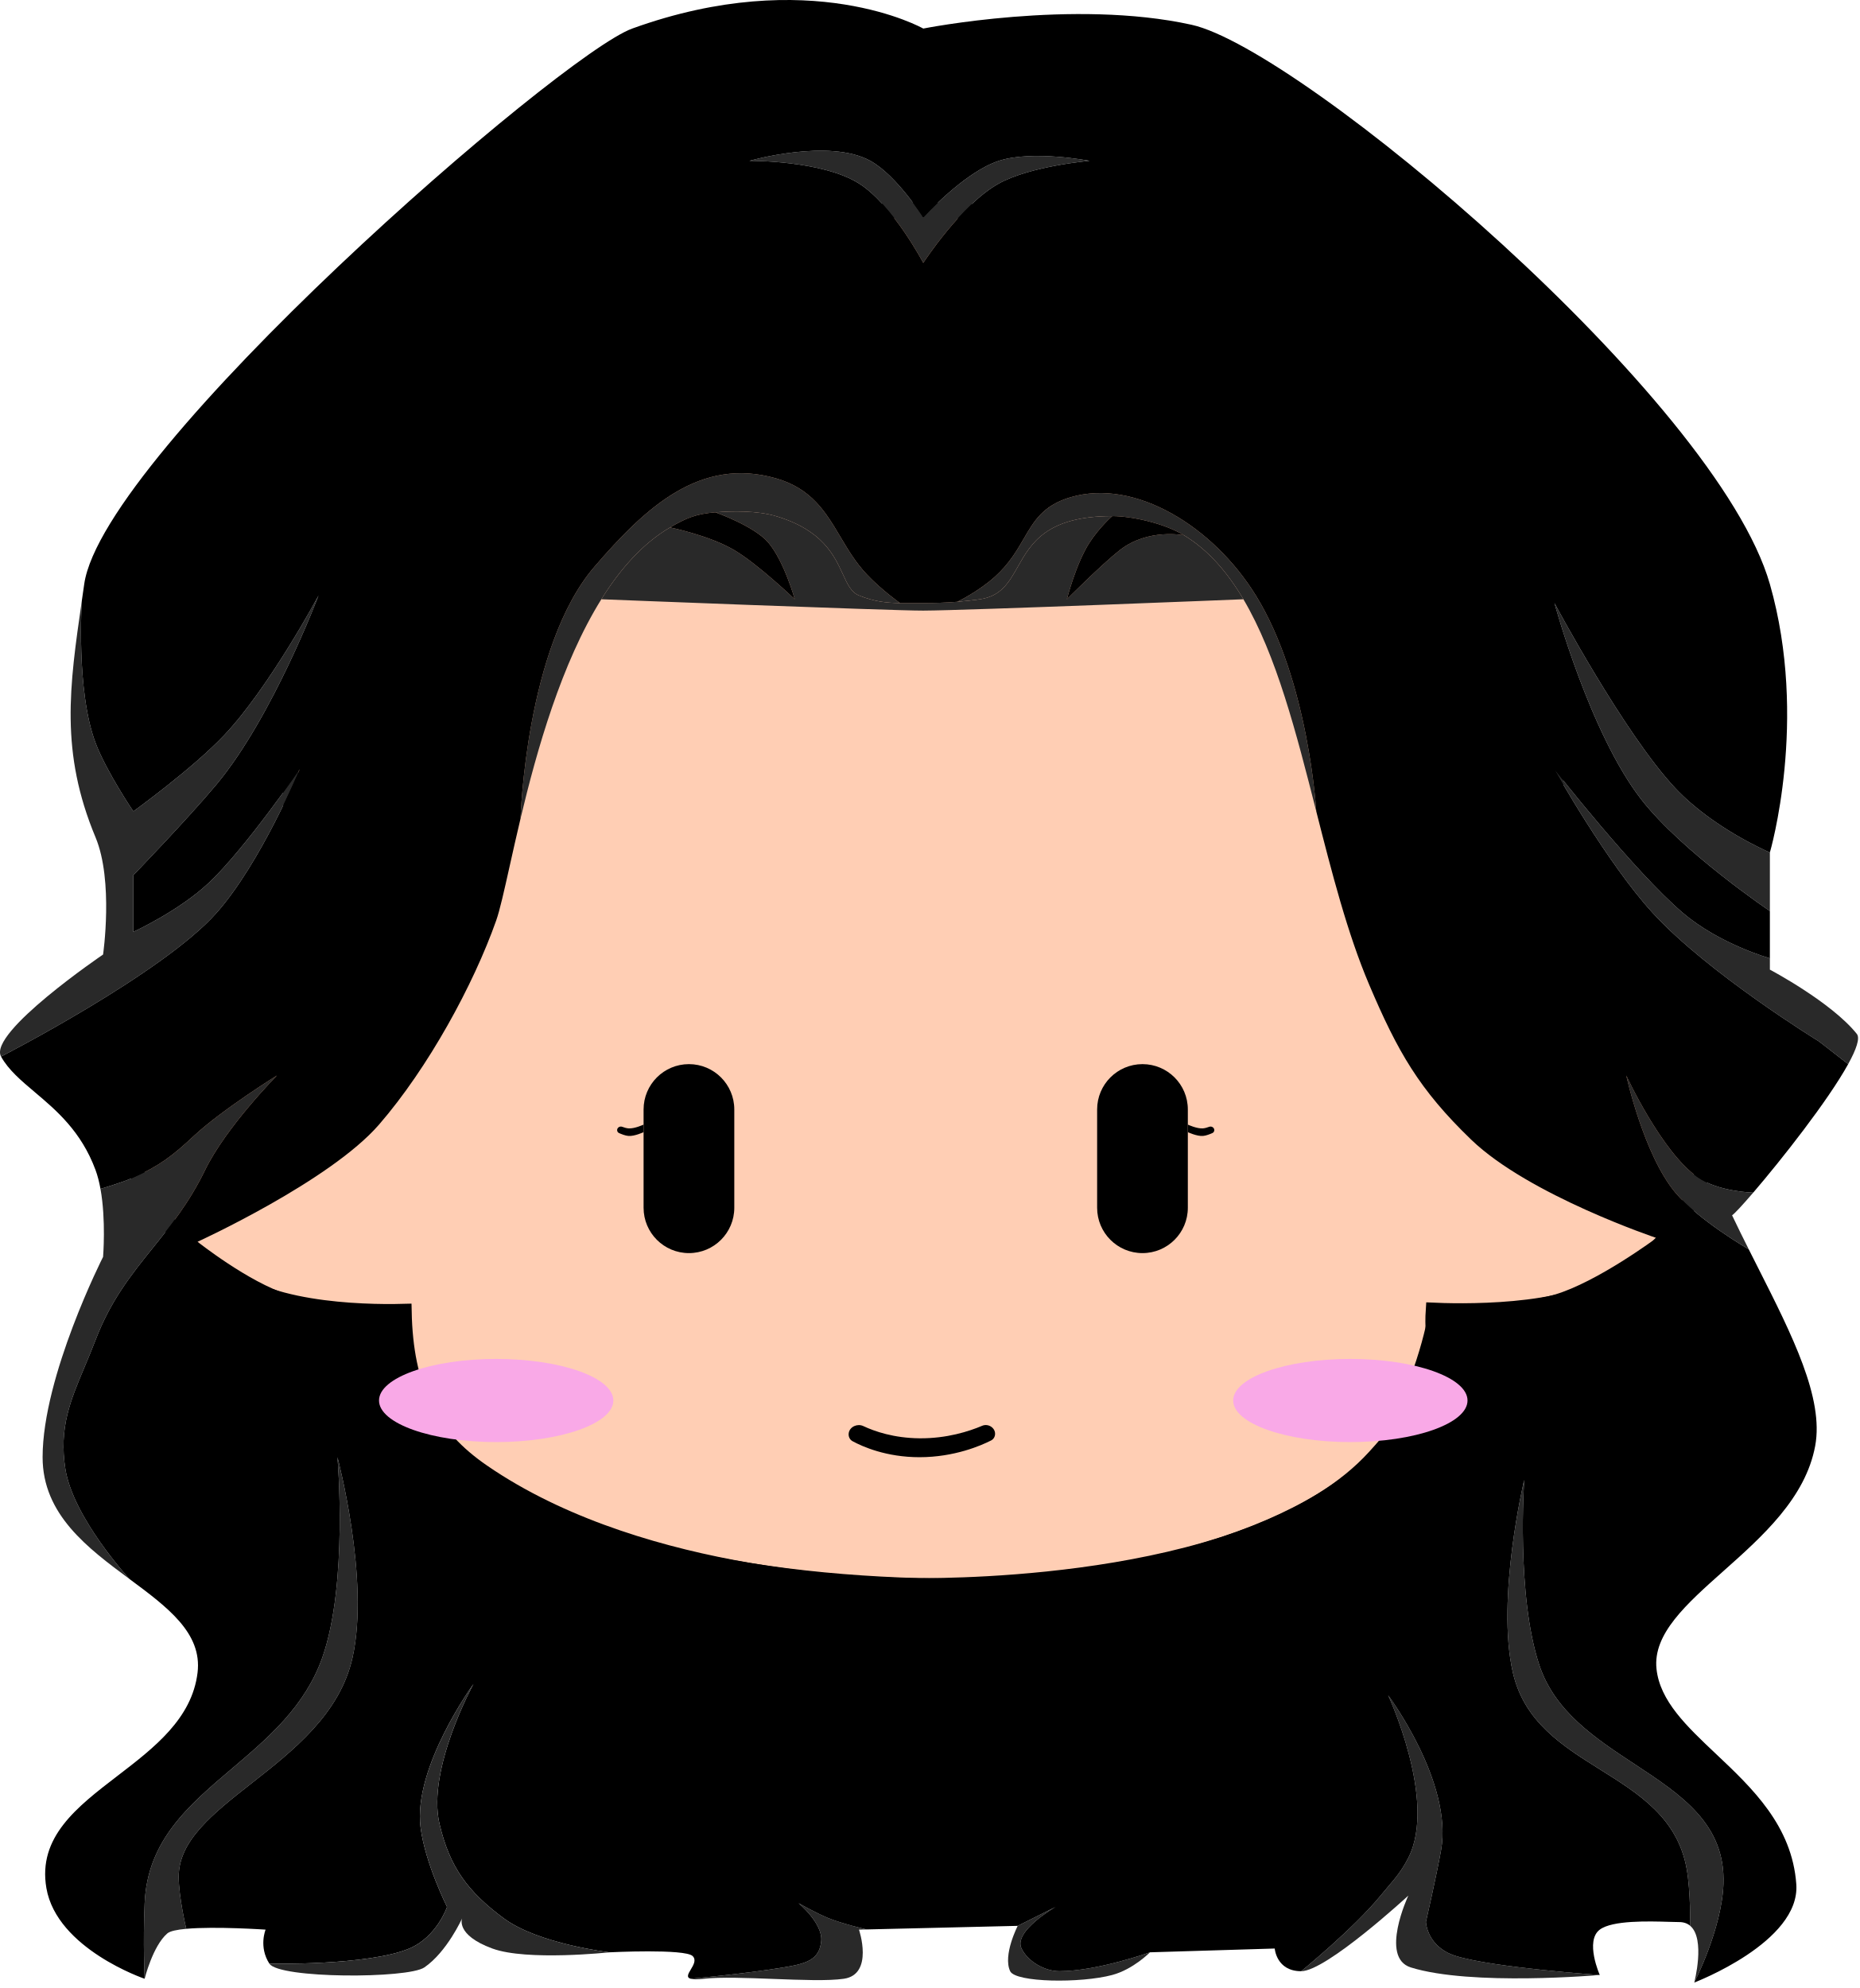
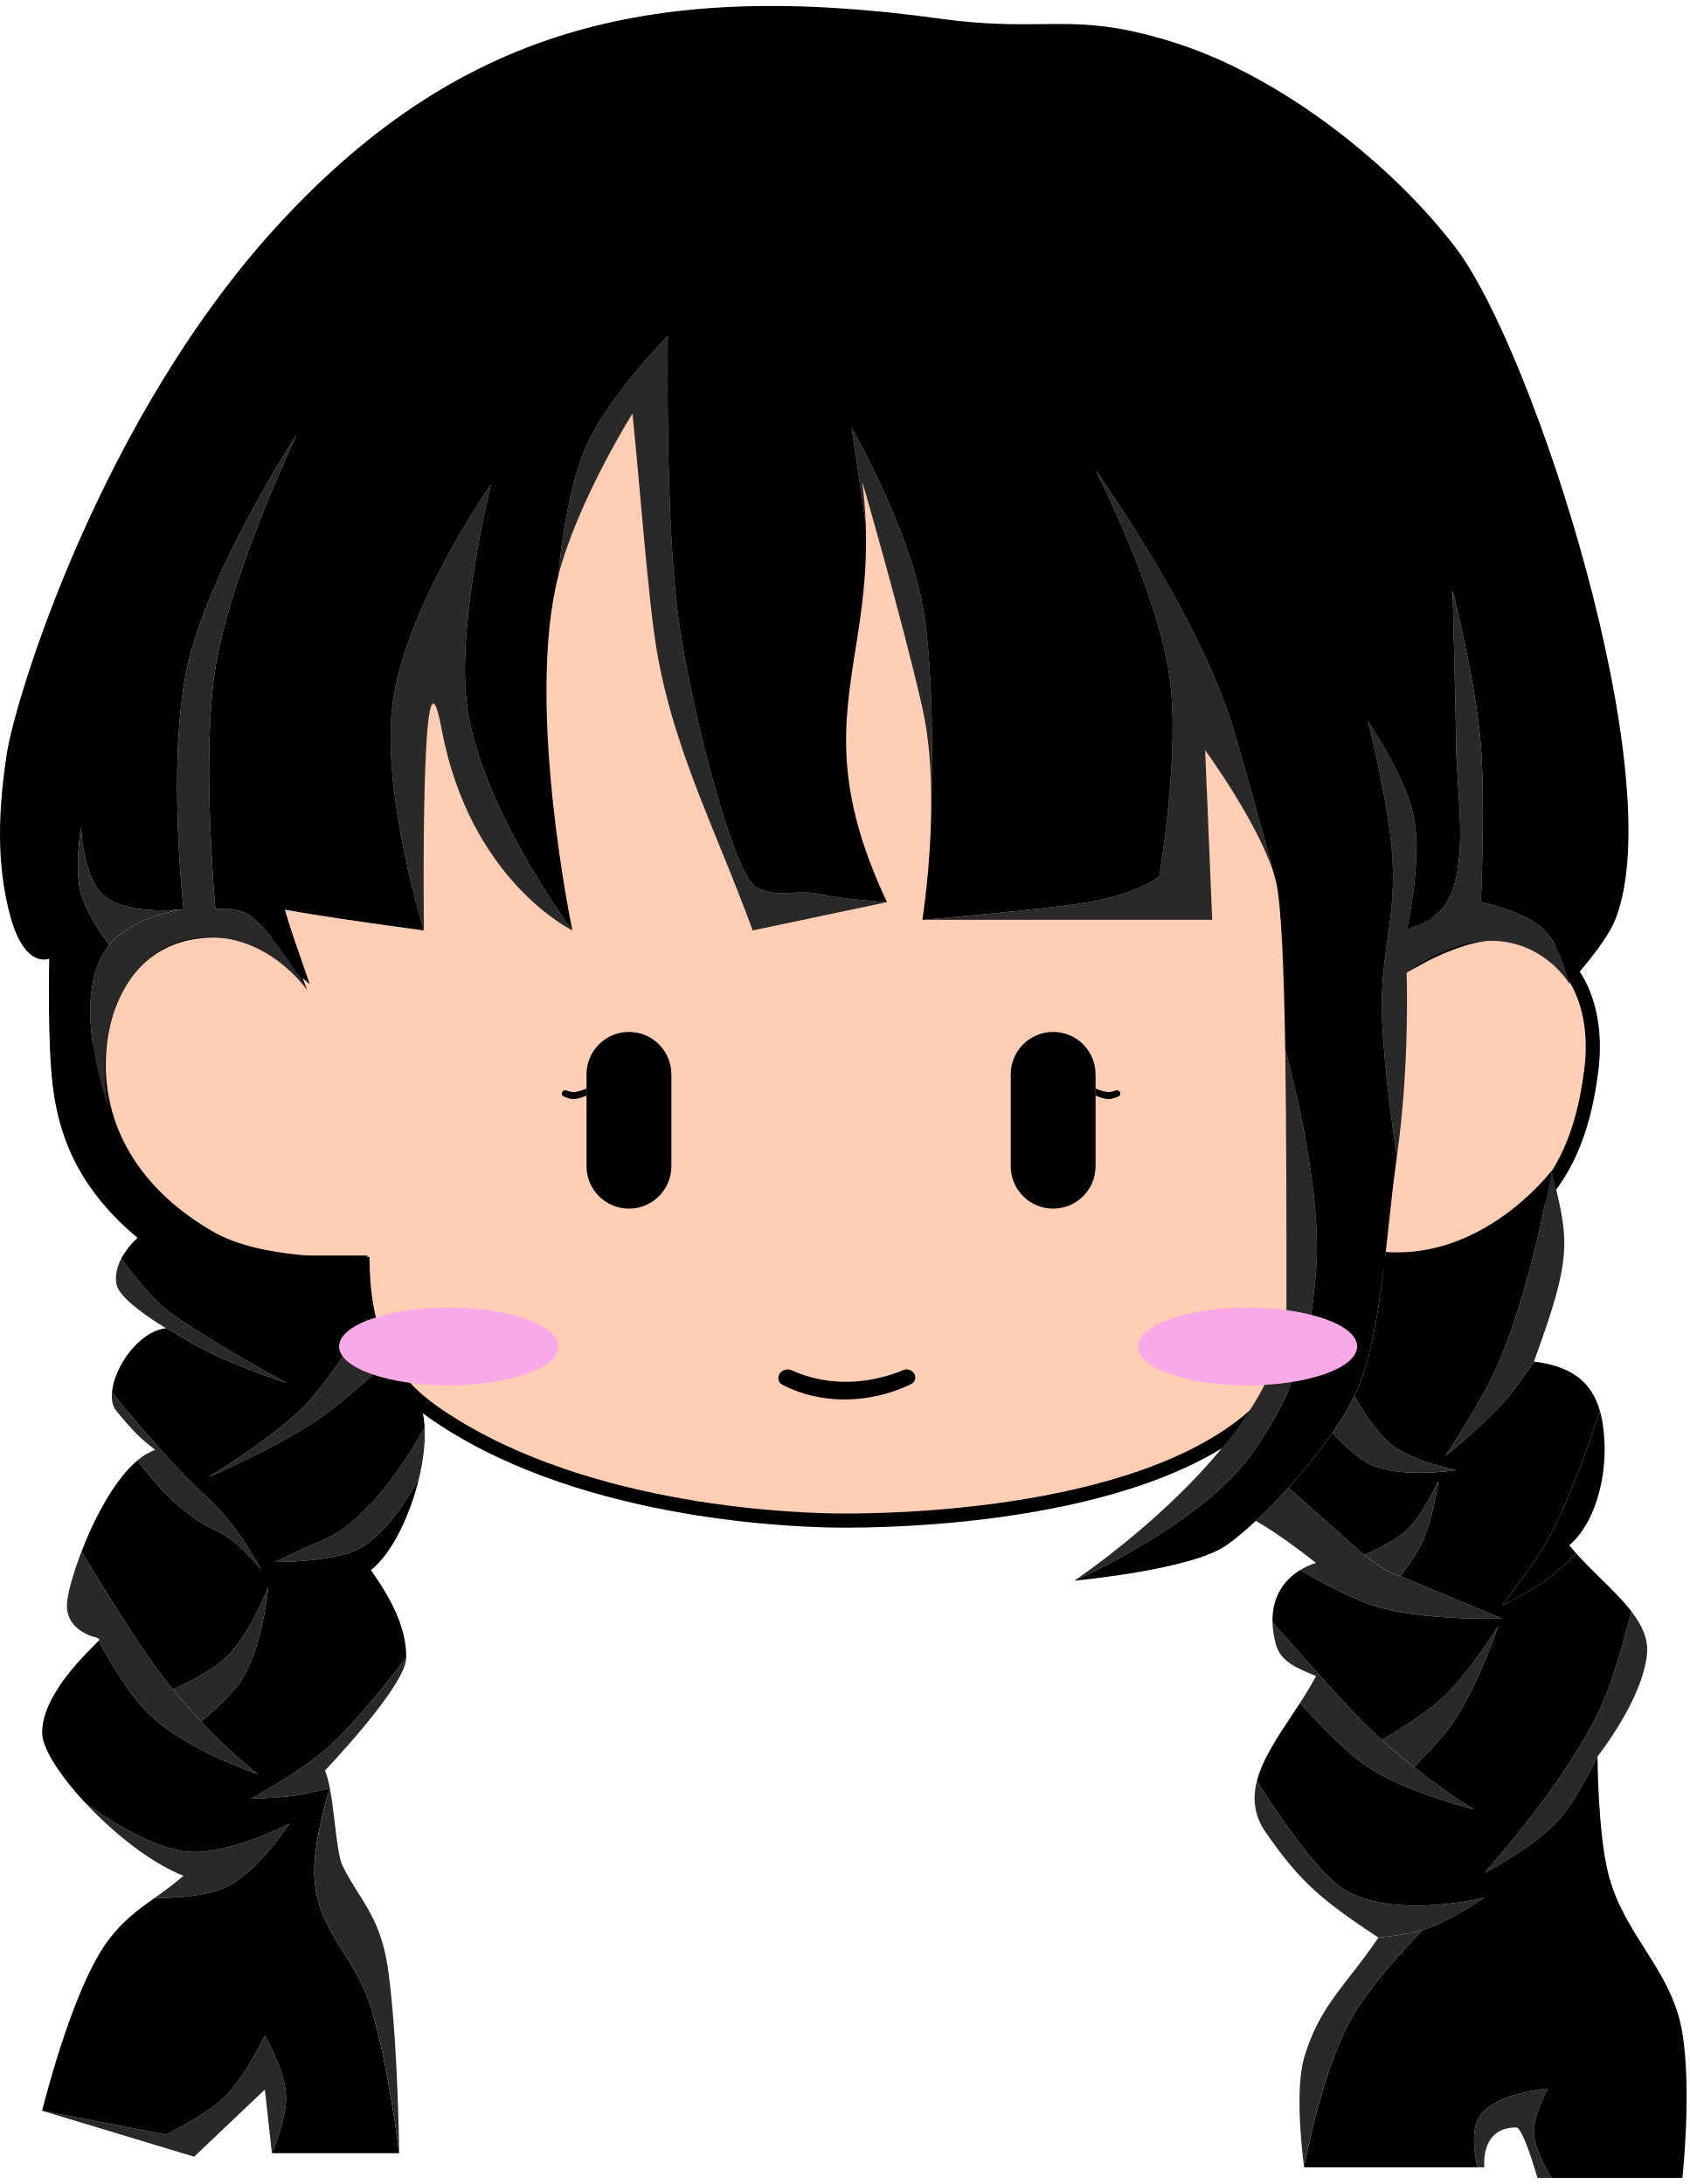
- <svg xmlns="http://www.w3.org/2000/svg" width="246" height="263" viewBox="0 0 246 263" fill="none">
-   <path d="M121.541 27.778C155.549 27.778 179.936 42.318 192.741 61.941L193.516 63.147C208.857 87.478 207.379 110.732 202.331 130.424C203.208 129.941 204.309 129.373 205.535 128.828C208.525 127.498 212.493 126.19 215.811 126.794L216.236 126.877C220.587 127.791 223.633 130.328 225.442 133.75C227.177 137.03 227.752 141.079 227.353 145.235L227.26 146.068C226.596 151.295 225.326 156.187 222.785 160.418C220.313 164.535 216.67 167.977 211.33 170.502L210.808 170.744C206.841 172.539 201.249 173.154 196.756 173.341C194.489 173.436 192.462 173.422 191.002 173.384C190.455 173.37 189.986 173.352 189.614 173.335C189.544 174.379 189.546 175.364 189.628 176.29L189.633 176.352L189.631 176.414C189.39 183.091 186.82 187.158 182.689 191.82L181.843 192.76C173.988 201.375 159.978 205.587 147.562 207.677C135.082 209.778 123.928 209.778 121.541 209.778C119.136 209.778 110.033 209.653 98.89 207.717C88.109 205.844 75.335 202.261 64.87 195.386L63.865 194.71C60.433 192.351 57.804 189.609 56.048 186.003C54.407 182.634 53.56 178.577 53.46 173.489C53.088 173.499 52.627 173.511 52.092 173.515C50.606 173.527 48.544 173.497 46.242 173.333C41.825 173.016 36.361 172.192 32.407 170.091L32.029 169.884C21.704 164.032 16.141 155.201 16.141 145.287L16.154 144.415C16.294 140.052 17.488 135.687 19.977 132.32C22.661 128.69 26.804 126.287 32.523 126.287C37.08 126.287 40.749 128.303 43.243 130.265C43.449 130.427 43.647 130.59 43.838 130.751C40.911 122.39 38.421 114.025 38.43 104.399C38.44 93.061 41.908 80.074 51.955 63.283L52.542 62.331C58.754 52.53 69.556 44.019 81.822 37.906C94.493 31.591 108.84 27.778 121.541 27.778Z" fill="#FFCEB4" stroke="black" stroke-width="2" />
-   <path d="M19.136 261.778C19.136 261.778 20.205 257.436 22.136 255.778C22.496 255.469 23.429 255.28 24.641 255.17C24.641 255.17 23.641 250.998 23.641 248.278C23.641 243.486 28.187 239.918 33.275 235.924C38.806 231.583 44.977 226.739 46.641 219.278C48.955 208.9 44.641 192.778 44.641 192.778C44.641 192.778 46.092 209.49 42.641 219.278C40.349 225.778 35.441 229.94 30.699 233.963C24.976 238.817 19.493 243.468 19.136 251.778C18.906 257.134 19.136 261.778 19.136 261.778Z" fill="#292929" />
-   <path d="M13.636 166.278C13.636 166.278 5.636 182.031 5.636 192.778C5.636 200.373 11.625 204.812 17.138 208.899C17.138 208.899 9.654 200.804 8.641 194.278C7.803 188.887 9.305 185.318 11.188 180.846C11.658 179.727 12.153 178.552 12.641 177.278C14.658 172.007 17.391 168.609 20.198 165.119C22.591 162.144 25.037 159.103 27.141 154.778C29.9 149.104 36.641 142.278 36.641 142.278C36.641 142.278 29.322 146.837 25.641 150.278C22.871 152.866 21.104 154.236 17.641 155.778C15.999 156.508 13.292 157.278 13.292 157.278C14.04 161.405 13.636 166.278 13.636 166.278Z" fill="#292929" />
-   <path d="M13.636 126.278C13.636 126.278 -1.611 136.626 0.14 139.778C0.14 139.778 21.531 128.806 28.641 120.778C34.551 114.105 39.641 101.778 39.641 101.778C39.641 101.778 32.443 112.252 27.641 116.778C23.659 120.529 17.641 123.278 17.641 123.278V115.778C17.641 115.778 24.838 108.339 28.641 103.778C36.078 94.857 42.141 78.778 42.141 78.778C42.141 78.778 35.636 90.947 29.641 97.278C25.435 101.718 17.641 107.34 17.641 107.34C17.641 107.34 14.067 102.06 12.641 98.278C10.034 91.364 10.829 79.444 10.829 79.444C9.177 90.862 7.929 99.481 12.641 110.778C15.046 116.545 13.636 126.278 13.636 126.278Z" fill="#292929" />
-   <path d="M94.641 67.778C96.807 67.606 100.136 67.532 102.641 68.278C108.812 70.114 110.365 73.489 111.5 75.956C112.114 77.29 112.606 78.36 113.641 78.778C115.617 79.577 117.192 79.754 119.07 79.784C119.07 79.784 116.618 78.059 114.641 75.956C113.197 74.421 112.177 72.704 111.181 71.026C109.238 67.755 107.382 64.63 102.641 63.278C92.625 60.422 85.435 67.083 78.641 74.977C69.539 85.551 68.865 108.278 68.865 108.278C71.024 99.222 74.269 87.748 79.553 79.278C82.081 75.226 85.075 71.861 88.641 69.778C90.764 68.537 92.09 67.98 94.641 67.778Z" fill="#292929" />
-   <path d="M147.141 68.278C149.641 68.278 153.96 69.189 156.641 70.816C159.812 72.742 162.361 75.67 164.493 79.278C168.875 86.693 171.494 96.98 174.132 107.34C174.132 107.34 173.141 90.099 166.141 78.778C160.473 69.612 150.141 63.278 141.641 65.778C138.002 66.848 136.814 68.893 135.431 71.274C134.513 72.856 133.508 74.586 131.641 76.278C129.446 78.266 126.641 79.613 126.641 79.613C127.622 79.535 128.609 79.425 129.641 79.278C132.439 78.878 133.48 77.04 134.647 74.977C136.399 71.88 138.438 68.278 147.141 68.278Z" fill="#292929" />
-   <path d="M144.141 71.778C145.498 69.696 147.141 68.278 147.141 68.278C138.438 68.278 136.399 71.88 134.647 74.977C133.48 77.04 132.439 78.878 129.641 79.278C128.609 79.425 127.622 79.535 126.641 79.613C125.17 79.73 123.712 79.778 122.141 79.778C121.697 79.778 121.276 79.781 120.873 79.784C120.232 79.789 119.637 79.793 119.07 79.784C117.192 79.754 115.617 79.577 113.641 78.778C112.606 78.36 112.114 77.29 111.5 75.956C110.365 73.489 108.812 70.114 102.641 68.278C100.136 67.532 96.807 67.606 94.641 67.778C94.641 67.778 99.766 69.581 101.641 71.778C103.738 74.237 105.141 79.278 105.141 79.278C105.141 79.278 100.269 74.623 97.141 72.778C93.815 70.816 88.641 69.778 88.641 69.778C85.075 71.861 82.081 75.226 79.553 79.278C79.553 79.278 117.868 80.793 122.141 80.778C128.141 80.756 164.493 79.278 164.493 79.278C162.361 75.67 159.812 72.742 156.641 70.816C156.641 70.816 151.88 69.848 148.141 72.778C145.74 74.659 141.141 79.278 141.141 79.278C141.141 79.278 142.353 74.52 144.141 71.778Z" fill="#292929" />
-   <path d="M245.641 136.778C242.26 132.561 234.141 128.278 234.141 128.278V126.778C234.141 126.778 227.52 124.927 222.641 120.778C216.223 115.322 205.641 101.778 205.641 101.778C205.641 101.778 212.568 114.149 218.641 120.778C225.975 128.784 240.641 137.778 240.641 137.778L244.497 140.778C245.579 138.817 246.092 137.341 245.641 136.778Z" fill="#292929" />
-   <path d="M234.141 112.778C234.141 112.778 226.678 109.63 221.641 104.278C214.885 97.1 205.641 79.778 205.641 79.778C205.641 79.778 210.314 97.022 217.141 105.778C222.545 112.709 234.141 120.528 234.141 120.528V112.778Z" fill="#292929" />
-   <path d="M122.141 34.778C122.141 34.778 118.101 27.096 113.641 24.278C108.752 21.189 99.141 21.278 99.141 21.278C99.141 21.278 109.671 18.257 115.141 21.278C118.648 23.215 122.141 28.778 122.141 28.778C122.141 28.778 127.499 22.79 132.141 21.278C136.596 19.826 144.141 21.278 144.141 21.278C144.141 21.278 136.37 21.943 132.141 24.278C127.183 27.014 122.141 34.778 122.141 34.778Z" fill="#292929" />
-   <path d="M231.346 165.278C230.6 163.79 229.857 162.288 229.141 160.778C229.466 160.562 230.514 159.436 231.937 157.778C231.937 157.778 227.388 157.673 224.641 155.778C219.819 152.451 215.141 142.278 215.141 142.278C215.141 142.278 217.431 152.741 221.641 157.778C224.712 161.453 231.346 165.278 231.346 165.278Z" fill="#292929" />
-   <path d="M224.136 262.278C224.136 262.278 227.766 255.264 227.997 249.278C228.305 241.318 222.402 237.435 216.231 233.375C211.055 229.97 205.689 226.441 203.641 220.278C200.558 211.006 201.641 195.778 201.641 195.778C201.641 195.778 197.889 211.481 200.141 221.278C201.641 227.804 206.694 230.97 211.709 234.112C216.847 237.33 221.944 240.523 223.141 247.278C223.653 250.167 223.607 254.778 223.607 254.778C225.646 256.529 224.136 262.278 224.136 262.278Z" fill="#292929" />
-   <path d="M186.636 260.278C194.636 262.778 211.636 261.278 211.636 261.278C211.636 261.278 197.72 260.327 192.641 258.778C188.738 257.587 188.641 254.248 188.641 254.248C188.641 254.248 190.057 248.052 190.641 244.778C192.246 235.778 183.641 224.278 183.641 224.278C183.641 224.278 190.155 238.242 186.309 245.778C185.454 247.455 184.638 248.414 183.596 249.638C183.298 249.989 182.982 250.361 182.641 250.778C179.053 255.16 172.136 260.778 172.136 260.778C175.463 260.778 186.309 250.778 186.309 250.778C186.309 250.778 182.469 258.975 186.636 260.278Z" fill="#292929" />
-   <path d="M147.136 261.278C149.921 260.533 152.136 258.278 152.136 258.278C152.136 258.278 145.141 260.778 140.141 260.778C138.218 260.778 135.983 259.507 135.141 257.778C134.026 255.489 139.641 252.278 139.641 252.278L134.636 254.778C134.636 254.778 132.639 258.657 133.636 260.778C134.342 262.278 142.969 262.392 147.136 261.278Z" fill="#292929" />
-   <path d="M111.636 261.778C115.636 261.19 113.636 255.278 113.636 255.278L114.641 255.254C114.641 255.254 111.53 254.537 109.641 253.778C108.02 253.126 105.641 251.778 105.641 251.778C105.641 251.778 108.857 254.437 108.641 256.778C108.407 259.313 106.641 259.778 103.641 260.278C98.662 261.107 91.372 261.778 91.372 261.778C91.686 261.868 92.236 261.878 93.136 261.778C95.331 261.534 98.835 261.668 102.312 261.801C105.964 261.94 109.587 262.079 111.636 261.778Z" fill="#292929" />
-   <path fill-rule="evenodd" clip-rule="evenodd" d="M122.141 3.778C122.141 3.778 142.009 -0.181 157.641 3.278C172.141 6.486 227.145 52.778 234.141 77.278C239.28 95.278 234.141 112.778 234.141 112.778C234.141 112.778 226.678 109.63 221.641 104.278C214.885 97.1 205.641 79.778 205.641 79.778C205.641 79.778 210.314 97.022 217.141 105.778C222.545 112.709 234.141 120.528 234.141 120.528V126.778C234.141 126.778 227.52 124.927 222.641 120.778C216.223 115.322 205.641 101.778 205.641 101.778C205.641 101.778 212.568 114.149 218.641 120.778C225.975 128.784 240.641 137.778 240.641 137.778L244.497 140.778C241.812 145.642 235.619 153.489 231.937 157.778C231.937 157.778 227.388 157.673 224.641 155.778C219.819 152.451 215.141 142.278 215.141 142.278C215.141 142.278 217.431 152.741 221.641 157.778C224.712 161.453 231.346 165.278 231.346 165.278C231.76 166.102 232.175 166.923 232.587 167.738C237.106 176.676 241.303 184.977 240.136 191.278C238.859 198.175 233.147 203.259 227.997 207.842C223.068 212.229 218.654 216.157 219.141 220.778C219.588 225.027 223.137 228.377 227.012 232.034C231.8 236.552 237.086 241.54 237.636 249.278C238.18 256.931 224.136 262.278 224.136 262.278C224.136 262.278 227.766 255.264 227.997 249.278C228.305 241.318 222.402 237.435 216.231 233.375C211.055 229.97 205.689 226.441 203.641 220.278C200.558 211.006 201.641 195.778 201.641 195.778C201.641 195.778 197.889 211.481 200.141 221.278C201.641 227.804 206.694 230.97 211.709 234.112C216.847 237.33 221.944 240.523 223.141 247.278C223.653 250.167 223.607 254.778 223.607 254.778C223.241 254.463 222.761 254.278 222.136 254.278C221.809 254.278 221.36 254.264 220.831 254.248C218.128 254.168 213.309 254.023 211.636 255.278C209.636 256.778 211.636 261.278 211.636 261.278C211.636 261.278 197.72 260.327 192.641 258.778C188.738 257.587 188.641 254.248 188.641 254.248C188.641 254.248 190.057 248.052 190.641 244.778C192.246 235.778 183.641 224.278 183.641 224.278C183.641 224.278 190.155 238.242 186.309 245.778C185.454 247.455 184.638 248.414 183.596 249.638C183.298 249.989 182.982 250.361 182.641 250.778C179.053 255.16 172.136 260.778 172.136 260.778C168.849 260.778 168.636 257.778 168.636 257.778L152.136 258.278C152.136 258.278 145.141 260.778 140.141 260.778C138.218 260.778 135.983 259.507 135.141 257.778C134.026 255.489 139.641 252.278 139.641 252.278L134.636 254.778L114.641 255.254C114.641 255.254 111.53 254.537 109.641 253.778C108.02 253.126 105.641 251.778 105.641 251.778C105.641 251.778 108.857 254.437 108.641 256.778C108.407 259.313 106.641 259.778 103.641 260.278C98.662 261.107 91.372 261.778 91.372 261.778C90.757 261.602 91.047 261.119 91.386 260.554C91.74 259.966 92.147 259.288 91.636 258.778C90.636 257.778 80.636 258.278 80.636 258.278C80.636 258.278 71.254 257.195 66.641 253.778C61.897 250.264 59.488 247.025 58.141 241.278C56.444 234.039 62.641 222.778 62.641 222.778C62.641 222.778 54.607 233.81 55.641 241.778C56.258 246.541 59.141 252.278 59.141 252.278C59.141 252.278 57.785 256.246 54.141 257.778C48.691 260.068 35.636 259.778 35.636 259.778C34.197 257.546 35.136 255.278 35.136 255.278C35.136 255.278 28.486 254.822 24.641 255.17C24.641 255.17 23.641 250.998 23.641 248.278C23.641 243.486 28.187 239.918 33.275 235.924C38.806 231.583 44.977 226.739 46.641 219.278C48.955 208.9 44.641 192.778 44.641 192.778C44.641 192.778 46.092 209.49 42.641 219.278C40.349 225.778 35.441 229.94 30.699 233.963C24.976 238.817 19.493 243.468 19.136 251.778C18.906 257.134 19.136 261.778 19.136 261.778C19.136 261.778 7.519 257.835 6.136 249.778C4.98 243.039 10.158 239.068 15.545 234.935C20.387 231.221 25.398 227.378 26.136 221.278C26.77 216.039 22.151 212.615 17.138 208.899C17.138 208.899 9.654 200.804 8.641 194.278C7.803 188.887 9.305 185.318 11.188 180.846C11.658 179.727 12.153 178.552 12.641 177.278C14.658 172.007 17.391 168.609 20.198 165.119C22.591 162.144 25.037 159.103 27.141 154.778C29.9 149.104 36.641 142.278 36.641 142.278C36.641 142.278 29.322 146.837 25.641 150.278C22.871 152.866 21.104 154.236 17.641 155.778C15.999 156.508 13.292 157.278 13.292 157.278C13.132 156.392 12.918 155.54 12.636 154.778C10.747 149.674 7.457 146.894 4.606 144.486C2.771 142.936 1.119 141.54 0.14 139.778C0.14 139.778 21.531 128.806 28.641 120.778C34.551 114.105 39.641 101.778 39.641 101.778C39.641 101.778 32.443 112.252 27.641 116.778C23.659 120.529 17.641 123.278 17.641 123.278V115.778C17.641 115.778 24.838 108.339 28.641 103.778C36.078 94.857 42.141 78.778 42.141 78.778C42.141 78.778 35.636 90.947 29.641 97.278C25.435 101.718 17.641 107.34 17.641 107.34C17.641 107.34 14.067 102.06 12.641 98.278C10.034 91.364 10.829 79.444 10.829 79.444C10.932 78.733 11.036 78.011 11.141 77.278C13.636 59.778 74.097 7.229 83.641 3.777C107.141 -4.722 122.141 3.778 122.141 3.778ZM101.641 71.778C99.766 69.581 94.641 67.778 94.641 67.778C92.09 67.98 90.764 68.537 88.641 69.778C88.641 69.778 93.815 70.816 97.141 72.778C100.269 74.623 105.141 79.278 105.141 79.278C105.141 79.278 103.738 74.237 101.641 71.778ZM67.419 114.605C67.842 112.71 68.319 110.571 68.865 108.278C68.865 108.278 69.539 85.551 78.641 74.977C85.435 67.083 92.625 60.422 102.641 63.278C107.382 64.63 109.238 67.755 111.181 71.026C112.177 72.704 113.197 74.421 114.641 75.956C116.618 78.059 119.07 79.784 119.07 79.784C119.637 79.793 120.232 79.789 120.873 79.784C121.276 79.781 121.697 79.778 122.141 79.778C123.712 79.778 125.17 79.73 126.641 79.613C126.641 79.613 129.446 78.266 131.641 76.278C133.508 74.586 134.513 72.856 135.431 71.274C136.814 68.893 138.002 66.848 141.641 65.778C150.141 63.278 160.473 69.612 166.141 78.778C173.141 90.099 174.132 107.34 174.132 107.34C176.178 115.378 178.236 123.459 181.136 130.278C184.888 139.099 187.732 144.128 194.636 150.778C202.26 158.121 219.141 163.778 219.141 163.778C219.141 163.778 211.303 169.618 205.641 171.278C199.978 172.938 189.141 172.778 189.141 172.778C189.141 172.778 188.141 180.278 183.641 188.778C177.676 200.044 151.641 209.611 121.641 208.778C94.475 208.023 68.641 201.778 57.641 187.778C54.128 183.307 54.141 172.778 54.141 172.778C54.141 172.778 43.843 173.059 38.141 171.278C32.877 169.633 26.136 164.278 26.136 164.278C26.136 164.278 43.641 156.278 50.141 148.778C56.641 141.278 62.641 130.278 65.641 121.778C66.126 120.404 66.692 117.864 67.419 114.605ZM144.141 71.778C145.498 69.696 147.141 68.278 147.141 68.278C149.641 68.278 153.96 69.189 156.641 70.816C156.641 70.816 151.88 69.848 148.141 72.778C145.74 74.659 141.141 79.278 141.141 79.278C141.141 79.278 142.353 74.52 144.141 71.778ZM113.641 24.278C118.101 27.096 122.141 34.778 122.141 34.778C122.141 34.778 127.183 27.014 132.141 24.278C136.37 21.943 144.141 21.278 144.141 21.278C144.141 21.278 136.596 19.826 132.141 21.278C127.499 22.79 122.141 28.778 122.141 28.778C122.141 28.778 118.648 23.215 115.141 21.278C109.671 18.257 99.141 21.278 99.141 21.278C99.141 21.278 108.752 21.189 113.641 24.278Z" fill="black" />
-   <path d="M65.136 257.778C69.718 259.462 80.636 258.278 80.636 258.278C80.636 258.278 71.254 257.195 66.641 253.778C61.897 250.264 59.488 247.025 58.141 241.278C56.444 234.039 62.641 222.778 62.641 222.778C62.641 222.778 54.607 233.81 55.641 241.778C56.258 246.541 59.141 252.278 59.141 252.278C59.141 252.278 57.785 256.246 54.141 257.778C48.691 260.068 35.636 259.778 35.636 259.778C36.926 261.778 53.943 261.778 56.136 260.278C59.134 258.228 61.136 253.778 61.136 253.778C61.136 253.778 60.205 255.965 65.136 257.778Z" fill="#292929" />
-   <path d="M85.141 146.778C85.141 143.464 87.827 140.778 91.141 140.778C94.454 140.778 97.141 143.464 97.141 146.778V148.778V149.778V159.778C97.141 163.092 94.454 165.778 91.141 165.778C87.827 165.778 85.141 163.092 85.141 159.778V149.778V148.778V146.778Z" fill="black" />
-   <path d="M145.141 146.778C145.141 143.464 147.827 140.778 151.141 140.778C154.454 140.778 157.141 143.464 157.141 146.778V159.778C157.141 163.092 154.454 165.778 151.141 165.778C147.827 165.778 145.141 163.092 145.141 159.778V146.778Z" fill="black" />
-   <path d="M81.141 185.278C81.141 188.315 74.201 190.778 65.641 190.778C57.08 190.778 50.141 188.315 50.141 185.278C50.141 182.24 57.08 179.778 65.641 179.778C74.201 179.778 81.141 182.24 81.141 185.278Z" fill="#F9A9E7" />
-   <path d="M194.141 185.278C194.141 188.315 187.201 190.778 178.641 190.778C170.08 190.778 163.141 188.315 163.141 185.278C163.141 182.24 170.08 179.778 178.641 179.778C187.201 179.778 194.141 182.24 194.141 185.278Z" fill="#F9A9E7" />
-   <path d="M112.288 189.54C112.452 188.72 113.448 188.303 114.205 188.659C115.709 189.366 118.254 190.247 121.641 190.278C125.251 190.311 128.201 189.359 129.938 188.62C130.703 188.295 131.641 188.85 131.641 189.681C131.641 190.051 131.448 190.393 131.118 190.562C129.833 191.217 126.283 192.778 121.641 192.778C117.22 192.778 114.073 191.362 112.786 190.662C112.385 190.443 112.199 189.988 112.288 189.54Z" fill="black" />
-   <path d="M85.141 148.778C85.141 148.778 83.943 149.34 83.141 149.278C82.882 149.258 82.576 149.167 82.308 149.067C81.996 148.952 81.641 149.173 81.641 149.506C81.641 149.673 81.734 149.826 81.886 149.894C82.193 150.032 82.727 150.246 83.141 150.278C83.943 150.34 85.141 149.778 85.141 149.778V148.778Z" fill="black" />
-   <path d="M159.141 149.278C158.338 149.34 157.141 148.778 157.141 148.778V149.778C157.141 149.778 158.338 150.34 159.141 150.278C159.554 150.246 160.088 150.032 160.395 149.894C160.547 149.826 160.641 149.673 160.641 149.506C160.641 149.173 160.285 148.952 159.973 149.067C159.705 149.167 159.399 149.258 159.141 149.278Z" fill="black" />
+ <svg xmlns="http://www.w3.org/2000/svg" width="239" height="309" viewBox="0 0 239 309" fill="none">
+   <path d="M119.363 33.139C153.371 33.139 177.758 47.679 190.563 67.302L191.337 68.508C206.678 92.84 205.201 116.093 200.153 135.785C201.03 135.302 202.13 134.734 203.357 134.189C206.347 132.859 210.315 131.551 213.632 132.156L214.058 132.239C218.408 133.152 221.455 135.689 223.264 139.111C224.999 142.392 225.574 146.44 225.174 150.596L225.082 151.429C224.418 156.656 223.148 161.548 220.607 165.78C218.135 169.896 214.492 173.338 209.152 175.864L208.629 176.105C204.663 177.9 199.071 178.516 194.578 178.702C192.31 178.797 190.284 178.783 188.824 178.745C188.276 178.731 187.808 178.713 187.436 178.697C187.366 179.74 187.368 180.725 187.45 181.651L187.455 181.713L187.453 181.775C187.211 188.452 184.642 192.52 180.511 197.181L179.665 198.121C171.81 206.736 157.8 210.948 145.383 213.038C132.904 215.139 121.75 215.139 119.363 215.139C116.958 215.139 107.854 215.015 96.711 213.078C85.931 211.205 73.156 207.622 62.692 200.747L61.687 200.072C58.254 197.712 55.626 194.971 53.87 191.365C52.229 187.995 51.382 183.938 51.282 178.85C50.91 178.86 50.449 178.872 49.914 178.876C48.428 178.888 46.366 178.858 44.064 178.694C39.647 178.378 34.183 177.553 30.229 175.452L29.851 175.245C19.526 169.393 13.962 160.562 13.962 150.648L13.976 149.776C14.116 145.413 15.31 141.048 17.799 137.681C20.483 134.051 24.626 131.648 30.344 131.648C34.902 131.648 38.571 133.664 41.065 135.626C41.271 135.788 41.469 135.952 41.66 136.113C38.733 127.752 36.243 119.386 36.252 109.76C36.262 98.422 39.73 85.435 49.777 68.644L50.364 67.692C56.576 57.891 67.378 49.38 79.644 43.267C92.314 36.952 106.662 33.139 119.363 33.139Z" fill="#FFCEB4" stroke="black" stroke-width="2" />
+   <path d="M214.462 301C215.462 301 217.462 308.138 217.462 308.138H219.462C219.462 308.138 216.959 304.27 216.962 301.5C216.965 299.03 218.962 295.5 218.962 295.5C218.962 295.5 210.694 296.083 208.962 300C207.914 302.371 208.962 306.638 208.962 306.638H209.962C209.962 306.638 209.273 301 214.462 301Z" fill="#292929" />
+   <path d="M178.962 259.138C184.087 266.638 187.462 269.138 194.962 274.138C194.962 274.138 198.84 273.78 201.212 273.069C204.905 271.963 209.962 268.5 209.962 268.5C209.962 268.5 195.553 272.015 188.962 266.5C184.437 262.713 177.78 252 177.78 252C177.166 254.404 177.353 256.782 178.962 259.138Z" fill="#292929" />
+   <path d="M225.962 248.5C225.962 248.5 232.344 240.501 232.962 234C233.165 231.874 232.239 229.918 230.767 228C230.767 228 228.874 235.636 226.962 240.278C222.501 251.112 209.962 265 209.962 265C209.962 265 217.105 261.258 220.462 257.5C223.206 254.428 225.962 248.5 225.962 248.5Z" fill="#292929" />
+   <path d="M179.99 229.5C180.013 230.442 180.159 231.485 180.462 232.638C181.09 235.021 183.369 235.976 185.647 236.93C185.812 236.999 185.977 237.068 186.141 237.138C185.479 238.406 184.704 239.665 183.895 240.916C183.895 240.916 189.179 247.136 193.462 250C198.707 253.507 208.462 256 208.462 256C208.462 256 204.744 253.77 199.987 250C198.549 248.86 197.016 247.58 195.462 246.178C195.037 245.794 194.61 245.402 194.183 245C190.265 241.315 179.99 229.5 179.99 229.5Z" fill="#292929" />
+   <path d="M203.962 240.278C200.98 243.004 195.462 246.178 195.462 246.178C197.016 247.58 198.549 248.86 199.987 250C199.987 250 203.22 246.813 204.962 244.5C208.746 239.478 211.962 230 211.962 230C211.962 230 207.716 236.846 203.962 240.278Z" fill="#292929" />
+   <path d="M194.183 227.139C200.999 229.383 212.462 229 212.462 229L198.068 223C198.068 223 196.761 222.572 196.002 222.139C194.874 221.496 192.962 220 192.962 220L182.235 210.5C180.664 212.227 179.084 213.824 177.615 215.191C181.101 217.084 186.141 221.138 186.141 221.138C186.141 221.138 185.111 221.39 183.895 222.139C183.895 222.139 189.94 225.742 194.183 227.139Z" fill="#292929" />
+   <path d="M192.962 220C192.962 220 194.874 221.496 196.002 222.139C196.761 222.572 198.068 223 198.068 223C198.068 223 200.031 220.458 200.962 218.638C202.647 215.344 203.462 209.5 203.462 209.5C203.462 209.5 201.327 214.271 198.962 216.5C197.111 218.245 192.962 220 192.962 220Z" fill="#292929" />
+   <path d="M196.962 204.5C194.224 202.398 191.565 197.5 191.565 197.5C190.754 199.178 189.687 200.947 188.462 202.726C188.462 202.726 191.201 205.781 193.462 207C197.773 209.324 205.962 208 205.962 208C205.962 208 199.954 206.796 196.962 204.5Z" fill="#292929" />
+   <path d="M216.962 192.638C222.462 177.638 221.962 175.638 219.462 165.638C219.462 165.638 216.259 184.302 210.962 195C208.749 199.472 204.462 206 204.462 206C204.462 206 210.401 201.241 213.462 197.5C214.944 195.689 216.962 192.638 216.962 192.638Z" fill="#292929" />
+   <path d="M181.962 184.638C181.962 203.638 151.962 223.638 151.962 223.638C151.962 223.638 170.387 215.589 177.462 205.139C183.342 196.454 185.26 190.451 186.141 180C187.184 167.625 181.789 148.5 181.789 148.5C181.962 159.507 181.962 172.642 181.962 184.638Z" fill="#292929" />
+   <path d="M198.962 137.638C214.462 126.638 221.962 139.138 221.962 139.138C221.962 139.138 221.051 134.29 218.462 131.639C215.733 128.843 209.462 127.639 209.462 127.639C209.462 127.639 210.096 113.631 209.462 105.5C208.759 96.473 205.462 83.5 205.462 83.5C205.462 83.5 205.962 103.138 205.962 105.138C205.962 106.726 206.087 108.609 206.22 110.623C206.72 118.18 207.342 127.58 201.962 130.138C200.325 130.916 198.962 131.639 198.962 131.639C198.962 131.639 201.238 121.685 199.962 115.5C198.781 109.769 193.462 102 193.462 102C193.462 102 196.505 113.777 196.962 121.5C197.226 125.943 196.749 129.346 196.263 132.81C195.831 135.898 195.391 139.035 195.462 143C195.608 151.101 197.581 163.639 197.581 163.639C199.434 150.688 198.962 137.638 198.962 137.638Z" fill="#292929" />
+   <path d="M130.462 130.138H171.462L170.462 106.139C170.462 106.139 178.207 116.742 180.304 124.05C179.586 121.385 176.582 110.275 174.462 103.139C169.709 87.14 154.962 66.5 154.962 66.5C154.962 66.5 163.839 83.88 165.462 96C166.916 106.853 163.962 124 163.962 124C163.962 124 161.397 126.296 153.962 127.639C148.308 128.66 130.462 130.138 130.462 130.138Z" fill="#292929" />
+   <path d="M121.962 68.139C121.962 68.139 127.631 87.642 130.462 100.139C131.444 104.47 131.745 109.403 131.719 114C131.719 114 132.377 95.671 130.462 85.5C128.342 74.237 120.462 60.5 120.462 60.5L122.447 74C122.374 72.149 122.22 70.202 121.962 68.139Z" fill="#292929" />
+   <path d="M78.962 81.499C81.652 70.969 89.462 58.5 89.462 58.5C89.836 62.17 90.195 66.184 90.557 70.216L90.557 70.217C91.164 76.989 91.775 83.811 92.462 89.139C93.908 100.344 97.793 109.894 101.85 119.867C103.404 123.69 104.985 127.575 106.462 131.639L110.462 130.797L125.462 127.639C125.462 127.639 119.616 127.285 115.962 126.5C114.523 126.191 113.279 126.255 112.088 126.317C110.406 126.404 108.831 126.486 106.962 125.5C103.771 123.816 97.727 100.354 95.962 87.5C94.05 73.572 94.462 47.5 94.462 47.5C94.462 47.5 86.097 56.049 82.962 63C79.875 69.848 78.962 81.499 78.962 81.499Z" fill="#292929" />
+   <path d="M59.962 131.639C59.962 131.639 59.41 86.732 62.462 103.139C66.462 124.639 80.962 131.639 80.962 131.639C80.962 131.639 67.482 113.64 65.962 99C64.752 87.344 69.462 68.5 69.462 68.5C69.462 68.5 57.002 86.197 55.462 100.139C54.075 112.708 59.962 131.639 59.962 131.639Z" fill="#292929" />
+   <path d="M28.462 132.639C37.962 131.938 43.462 140.138 43.462 140.138C43.462 140.138 39.5 132.844 35.462 129.639C33.657 128.206 30.462 128.638 30.462 128.638C30.462 128.638 28.469 106.837 30.462 94.5C32.64 81.027 41.962 61.5 41.962 61.5C41.962 61.5 29.537 80.423 26.462 94.5C23.617 107.526 25.962 128.638 25.962 128.638C25.962 128.638 20.035 129.442 16.462 132.639C16.097 132.966 15.765 133.316 15.462 133.689C9.404 141.146 15.462 157.138 15.462 157.138C12.963 146.137 17.661 133.436 28.462 132.639Z" fill="#292929" />
+   <path d="M221.962 218.638C225.62 215.518 227.098 209.306 226.962 204.5C226.911 202.67 226.707 201.064 226.316 199.673L225.962 200.5C225.962 200.5 222.388 212.054 218.462 218.638C216.381 222.128 212.462 227.139 212.462 227.139C212.462 227.139 216.962 224.959 219.462 223C220.92 221.858 222.962 219.801 222.962 219.801C222.619 219.418 222.284 219.031 221.962 218.638Z" fill="black" />
+   <path d="M16.462 132.639C20.035 129.442 25.962 128.638 25.962 128.638C25.962 128.638 17.734 129.688 14.462 126.5C11.676 123.785 11.462 117 11.462 117C11.462 117 10.464 122.927 11.462 126.5C12.327 129.594 15.462 133.689 15.462 133.689C15.765 133.316 16.097 132.966 16.462 132.639Z" fill="#292929" />
+   <path d="M31.962 234.5C29.462 236.836 24.462 239.027 24.462 239.027C25.731 240.568 27.105 242.111 28.462 243.568C28.462 243.568 32.224 240.514 33.962 238C37.09 233.478 37.962 224.5 37.962 224.5C37.962 224.5 35.29 231.391 31.962 234.5Z" fill="#292929" />
+   <path d="M16.462 199.639C18.962 202.639 19.712 203.39 21.962 205.139C21.11 205.423 20.273 205.931 19.462 206.607C19.462 206.607 24.309 213.759 30.462 216.5C33.926 218.043 36.962 222.139 36.962 222.139C36.962 222.139 33.693 215.824 29.462 212C23.591 206.694 15.838 197 15.838 197C15.744 198.066 15.93 198.999 16.462 199.639Z" fill="#292929" />
+   <path d="M45.962 250.5C45.962 250.5 57.462 238.5 57.462 234.5C57.462 234.5 51.187 242.889 46.656 247C42.587 250.691 35.462 254.5 35.462 254.5C35.462 254.5 39.446 254.389 41.962 254C43.814 253.714 46.656 253 46.656 253C46.466 252.022 46.241 251.157 45.962 250.5Z" fill="#292929" />
+   <path d="M25.962 265.388C24.489 266.657 23.132 267.628 21.849 268.545C21.849 268.545 28.335 268.676 31.962 267C36.474 264.915 40.962 258 40.962 258C40.962 258 32.64 262.318 26.962 262C20.518 261.64 11.991 255 11.991 255C16.032 259.354 21.425 263.653 25.962 265.388Z" fill="#292929" />
+   <path d="M51.962 186.394C51.962 186.394 47.158 194.735 42.962 199C38.402 203.635 29.462 209 29.462 209C29.462 209 39.693 204.596 45.462 200.5C48.943 198.029 53.857 193.5 53.857 193.5C52.776 191.483 52.224 188.894 51.962 186.394Z" fill="#292929" />
+   <path d="M17.149 178.072C16.609 179.109 16.247 180.343 16.462 181.639C16.737 183.286 19.726 185.537 22.365 187.231C22.874 187.533 23.394 187.834 23.916 188.135C24.774 188.632 25.637 189.131 26.462 189.639C31.529 192.756 40.462 195.639 40.462 195.639C40.462 195.639 30.962 190.5 24.462 186C21.115 183.683 17.149 178.072 17.149 178.072Z" fill="#292929" />
+   <path fill-rule="evenodd" clip-rule="evenodd" d="M180.462 124.639C180.462 124.639 180.407 124.431 180.304 124.05C180.361 124.249 180.414 124.445 180.462 124.639ZM13.962 232.136C14.276 231.815 13.462 231.639 13.462 231.639C13.462 231.639 9.462 230.807 9.462 227.139C9.462 225.86 10.23 222.879 11.534 219.5C11.534 219.5 18.513 231.3 22.962 237.138C23.439 237.763 23.942 238.395 24.462 239.027C25.731 240.568 27.105 242.111 28.462 243.568C32.797 248.222 36.462 251 36.462 251C36.462 251 26.35 247.684 20.962 242.416C17.502 239.033 13.962 232.136 13.962 232.136Z" fill="#292929" />
+   <path d="M5.962 298.639L27.462 305.139L37.462 295.638L38.462 304.638C38.462 304.638 40.588 299.77 40.462 296.5C40.328 292.982 37.462 288 37.462 288C37.462 288 34.758 293.704 31.962 296.5C29.167 299.296 23.462 302 23.462 302L5.962 298.639Z" fill="#292929" />
+   <path d="M59.462 203C59.462 203 52.936 215.11 45.462 218C43.033 218.94 38.962 221 38.962 221C38.962 221 45.953 221.042 49.962 219.5C55.085 217.53 59.305 209 59.305 209C59.882 206.545 60.171 204.108 60.066 202L59.462 203Z" fill="#292929" />
+   <path fill-rule="evenodd" clip-rule="evenodd" d="M219.462 223C220.92 221.858 222.962 219.801 222.962 219.801C224.048 221.008 225.225 222.166 226.379 223.3C227.995 224.889 229.564 226.431 230.767 228C230.767 228 228.874 235.636 226.962 240.278C222.501 251.112 209.962 265 209.962 265C209.962 265 217.105 261.258 220.462 257.5C223.206 254.428 225.962 248.5 225.962 248.5C225.962 248.5 225.998 259.087 227.462 265C228.506 269.214 230.583 272.483 232.638 275.718C234.924 279.316 237.183 282.871 237.962 287.638C239.323 295.96 237.962 308.138 237.962 308.138H219.462C219.462 308.138 216.959 304.27 216.962 301.5C216.965 299.03 218.962 295.5 218.962 295.5C218.962 295.5 210.694 296.083 208.962 300C207.914 302.371 208.962 306.638 208.962 306.638H184.462C184.462 306.638 186.933 292.639 191.462 285C194.531 279.824 201.212 273.069 201.212 273.069C204.905 271.963 209.962 268.5 209.962 268.5C209.962 268.5 195.553 272.015 188.962 266.5C184.437 262.713 177.78 252 177.78 252C178.549 248.986 180.577 245.931 182.638 242.825L182.639 242.824C183.06 242.19 183.482 241.554 183.895 240.916C183.895 240.916 189.179 247.136 193.462 250C198.707 253.507 208.462 256 208.462 256C208.462 256 204.744 253.77 199.987 250C199.987 250 203.22 246.813 204.962 244.5C208.746 239.478 211.962 230 211.962 230C211.962 230 207.716 236.846 203.962 240.278C200.98 243.004 195.462 246.178 195.462 246.178C195.037 245.794 194.61 245.402 194.183 245C190.265 241.315 179.99 229.5 179.99 229.5C179.893 225.435 182.098 223.245 183.895 222.139C183.895 222.139 189.94 225.742 194.183 227.139C200.999 229.383 212.462 229 212.462 229L198.068 223C198.068 223 200.031 220.458 200.962 218.638C202.647 215.344 203.462 209.5 203.462 209.5C203.462 209.5 201.327 214.271 198.962 216.5C197.111 218.245 192.962 220 192.962 220L182.235 210.5C184.441 208.073 186.628 205.39 188.462 202.726C188.462 202.726 191.201 205.781 193.462 207C197.773 209.324 205.962 208 205.962 208C205.962 208 199.954 206.796 196.962 204.5C194.224 202.398 191.565 197.5 191.565 197.5C191.705 197.21 191.838 196.922 191.962 196.638C194.039 191.892 195.095 184.893 195.928 177.773C195.953 177.561 195.977 177.35 196.002 177.139C210.095 178.139 219.462 165.638 219.462 165.638C219.462 165.638 216.259 184.302 210.962 195C208.749 199.472 204.462 206 204.462 206C204.462 206 210.401 201.241 213.462 197.5C214.944 195.689 216.962 192.638 216.962 192.638C222.347 193.305 225.156 195.551 226.316 199.673L225.962 200.5C225.962 200.5 222.388 212.054 218.462 218.638C216.381 222.128 212.462 227.139 212.462 227.139C212.462 227.139 216.962 224.959 219.462 223Z" fill="black" />
+   <path d="M184.462 291.138C182.988 296.215 184.462 306.638 184.462 306.638C184.462 306.638 186.933 292.639 191.462 285C194.531 279.824 201.212 273.069 201.212 273.069C198.84 273.78 194.962 274.138 194.962 274.138C193.639 276.124 192.339 277.793 191.111 279.371C188.353 282.914 185.957 285.993 184.462 291.138Z" fill="#292929" />
+   <path fill-rule="evenodd" clip-rule="evenodd" d="M0.962 106.639C-0.211 114.361 -0.596 122.105 1.462 129.639C3.521 137.173 6.962 135.639 6.962 135.639C6.962 135.639 6.693 147.439 7.462 153.64C8.232 159.841 10.462 167.64 19.462 175.139C19.462 175.139 18.056 176.329 17.149 178.072C17.149 178.072 21.115 183.683 24.462 186C30.962 190.5 40.462 195.639 40.462 195.639C40.462 195.639 31.529 192.756 26.462 189.639C25.637 189.131 24.774 188.632 23.916 188.135C23.394 187.834 22.874 187.533 22.365 187.231C22.741 187.473 23.11 187.703 23.462 187.918C19.546 188.428 16.148 193.449 15.838 197C15.838 197 23.591 206.694 29.462 212C33.693 215.824 36.962 222.139 36.962 222.139C36.962 222.139 33.926 218.043 30.462 216.5C24.309 213.759 19.462 206.607 19.462 206.607C16.198 209.332 13.348 214.8 11.534 219.5C11.534 219.5 18.513 231.3 22.962 237.138C23.439 237.763 23.942 238.395 24.462 239.027C24.462 239.027 29.462 236.836 31.962 234.5C35.29 231.391 37.962 224.5 37.962 224.5C37.962 224.5 37.09 233.478 33.962 238C32.224 240.514 28.462 243.568 28.462 243.568C32.797 248.222 36.462 251 36.462 251C36.462 251 26.35 247.684 20.962 242.416C17.502 239.033 13.962 232.136 13.962 232.136C13.833 232.268 13.675 232.426 13.495 232.606C11.345 234.757 5.962 240.143 5.962 245.139C5.962 247.354 8.462 251.198 11.991 255C11.991 255 20.518 261.64 26.962 262C32.64 262.318 40.962 258 40.962 258C40.962 258 36.474 264.915 31.962 267C28.335 268.676 21.849 268.545 21.849 268.545C19.48 270.239 17.362 271.753 15.226 274.638C10.132 281.515 5.962 298.639 5.962 298.639L23.462 302C23.462 302 29.167 299.296 31.962 296.5C34.758 293.704 37.462 288 37.462 288C37.462 288 40.328 292.982 40.462 296.5C40.588 299.77 38.462 304.638 38.462 304.638H56.462C56.462 304.638 54.894 291.841 52.462 284C51.48 280.832 49.978 278.438 48.539 276.143C46.545 272.965 44.672 269.977 44.462 265.388C44.239 260.48 46.656 253 46.656 253C46.656 253 43.814 253.714 41.962 254C39.446 254.389 35.462 254.5 35.462 254.5C35.462 254.5 42.587 250.691 46.656 247C51.187 242.889 57.462 234.5 57.462 234.5C57.462 230.5 55.648 226.65 52.462 222.139C55.37 219.902 58.035 214.409 59.305 209C59.305 209 55.085 217.53 49.962 219.5C45.953 221.042 38.962 221 38.962 221C38.962 221 43.033 218.94 45.462 218C52.936 215.11 59.462 203 59.462 203L60.066 202C59.884 198.372 58.533 195.72 55.462 195.639C54.828 195.051 54.299 194.323 53.857 193.5C53.857 193.5 48.943 198.029 45.462 200.5C39.693 204.596 29.462 209 29.462 209C29.462 209 38.402 203.635 42.962 199C47.158 194.735 51.962 186.394 51.962 186.394C51.488 181.869 51.962 177.639 51.962 177.639H40.462C31.462 177.639 17.962 168.139 15.462 157.138C15.462 157.138 9.404 141.146 15.462 133.689C15.462 133.689 12.327 129.594 11.462 126.5C10.464 122.927 11.462 117 11.462 117C11.462 117 11.676 123.785 14.462 126.5C17.734 129.688 25.962 128.638 25.962 128.638C25.962 128.638 23.617 107.526 26.462 94.5C29.537 80.423 41.962 61.5 41.962 61.5C41.962 61.5 32.64 81.027 30.462 94.5C28.469 106.837 30.462 128.638 30.462 128.638C30.462 128.638 33.657 128.206 35.462 129.639C39.5 132.844 43.462 140.138 43.462 140.138C43.462 140.138 40.548 132.543 39.962 128.638C46.211 129.81 59.962 131.639 59.962 131.639C59.962 131.639 54.075 112.708 55.462 100.139C57.002 86.197 69.462 68.5 69.462 68.5C69.462 68.5 64.752 87.344 65.962 99C67.482 113.64 80.962 131.639 80.962 131.639C80.962 131.639 74.274 99.853 78.962 81.499C78.962 81.499 79.875 69.848 82.962 63C86.097 56.049 94.462 47.5 94.462 47.5C94.462 47.5 94.05 73.572 95.962 87.5C97.727 100.354 103.771 123.816 106.962 125.5C108.831 126.486 110.406 126.404 112.088 126.317C113.279 126.255 114.523 126.191 115.962 126.5C119.616 127.285 125.462 127.639 125.462 127.639C117.891 111.588 119.354 102.321 120.99 91.956C121.832 86.62 122.721 80.993 122.447 74L120.462 60.5C120.462 60.5 128.342 74.237 130.462 85.5C132.377 95.671 131.719 114 131.719 114C131.671 122.666 130.462 130.138 130.462 130.138C130.462 130.138 148.308 128.66 153.962 127.639C161.397 126.296 163.962 124 163.962 124C163.962 124 166.916 106.853 165.462 96C163.839 83.88 154.962 66.5 154.962 66.5C154.962 66.5 169.709 87.14 174.462 103.139C176.582 110.275 179.586 121.385 180.304 124.05C180.361 124.249 180.414 124.445 180.462 124.639C181.231 127.714 181.606 136.932 181.789 148.5C181.789 148.5 187.184 167.625 186.141 180C185.26 190.451 183.342 196.454 177.462 205.139C170.387 215.589 151.962 223.638 151.962 223.638C151.962 223.638 168.441 222.138 173.462 218.638C174.627 217.826 176.059 216.637 177.615 215.191C179.084 213.824 180.664 212.227 182.235 210.5C184.441 208.073 186.628 205.39 188.462 202.726C189.687 200.947 190.754 199.178 191.565 197.5C191.705 197.21 191.838 196.922 191.962 196.638C194.039 191.892 195.095 184.893 195.928 177.773C195.953 177.561 195.977 177.35 196.002 177.139C196.167 175.706 196.323 174.27 196.479 172.85L196.479 172.847C196.83 169.634 197.172 166.498 197.581 163.639C197.581 163.639 195.608 151.101 195.462 143C195.391 139.035 195.831 135.898 196.263 132.81C196.749 129.346 197.226 125.943 196.962 121.5C196.505 113.777 193.462 102 193.462 102C193.462 102 198.781 109.769 199.962 115.5C201.238 121.685 198.962 131.639 198.962 131.639C198.962 131.639 200.325 130.916 201.962 130.138C207.342 127.58 206.72 118.18 206.22 110.623C206.087 108.609 205.962 106.726 205.962 105.138C205.962 103.138 205.462 83.5 205.462 83.5C205.462 83.5 208.759 96.473 209.462 105.5C210.096 113.631 209.462 127.639 209.462 127.639C209.462 127.639 215.733 128.843 218.462 131.639C221.051 134.29 221.962 139.138 221.962 139.138C221.962 139.138 227.034 133.709 228.462 130.138C236.462 110.139 216.962 49.639 205.962 35.139C196.961 23.273 181.302 10.923 166.462 6.139C157.643 3.296 152.951 3.349 147.34 3.412C143.511 3.456 139.253 3.504 132.962 2.639C92.962 -2.861 65.605 3.639 39.962 31.139C14.32 58.639 2.136 98.917 0.962 106.639Z" fill="black" />
+   <path d="M56.462 304.638C56.462 304.638 56.289 289.056 54.962 279.138C54.198 273.425 52.518 270.756 50.709 267.882C49.964 266.699 49.196 265.48 48.462 264C47.949 262.965 47.666 260.57 47.362 258.002C47.16 256.295 46.949 254.512 46.656 253C46.656 253 44.239 260.48 44.462 265.388C44.672 269.977 46.545 272.965 48.539 276.143C49.978 278.438 51.48 280.832 52.462 284C54.894 291.841 56.462 304.638 56.462 304.638Z" fill="#292929" />
+   <path d="M82.962 152C82.962 148.686 85.649 146 88.962 146C92.276 146 94.962 148.686 94.962 152V154V155V165C94.962 168.314 92.276 171 88.962 171C85.649 171 82.962 168.314 82.962 165V155V154V152Z" fill="black" />
+   <path d="M142.962 152C142.962 148.686 145.649 146 148.962 146C152.276 146 154.962 148.686 154.962 152V165C154.962 168.314 152.276 171 148.962 171C145.649 171 142.962 168.314 142.962 165V152Z" fill="black" />
+   <path d="M78.962 190.5C78.962 193.538 72.023 196 63.462 196C54.902 196 47.962 193.538 47.962 190.5C47.962 187.462 54.902 185 63.462 185C72.023 185 78.962 187.462 78.962 190.5Z" fill="#F9A9E7" />
+   <path d="M191.962 190.5C191.962 193.538 185.023 196 176.462 196C167.902 196 160.962 193.538 160.962 190.5C160.962 187.462 167.902 185 176.462 185C185.023 185 191.962 187.462 191.962 190.5Z" fill="#F9A9E7" />
+   <path d="M110.11 194.763C110.274 193.942 111.269 193.525 112.026 193.881C113.531 194.588 116.076 195.469 119.462 195.5C123.073 195.533 126.022 194.581 127.76 193.842C128.524 193.518 129.462 194.072 129.462 194.903C129.462 195.274 129.27 195.616 128.94 195.784C127.655 196.439 124.104 198 119.462 198C115.042 198 111.895 196.584 110.608 195.884C110.207 195.666 110.02 195.21 110.11 194.763Z" fill="black" />
+   <path d="M82.962 154C82.962 154 81.765 154.562 80.962 154.5C80.704 154.48 80.398 154.389 80.13 154.289C79.818 154.174 79.462 154.395 79.462 154.728C79.462 154.895 79.556 155.048 79.708 155.116C80.015 155.254 80.549 155.468 80.962 155.5C81.765 155.562 82.962 155 82.962 155V154Z" fill="black" />
+   <path d="M156.962 154.5C156.16 154.562 154.962 154 154.962 154V155C154.962 155 156.16 155.562 156.962 155.5C157.376 155.468 157.91 155.254 158.217 155.116C158.369 155.048 158.462 154.895 158.462 154.728C158.462 154.395 158.107 154.174 157.795 154.289C157.527 154.389 157.221 154.48 156.962 154.5Z" fill="black" />
</svg>
